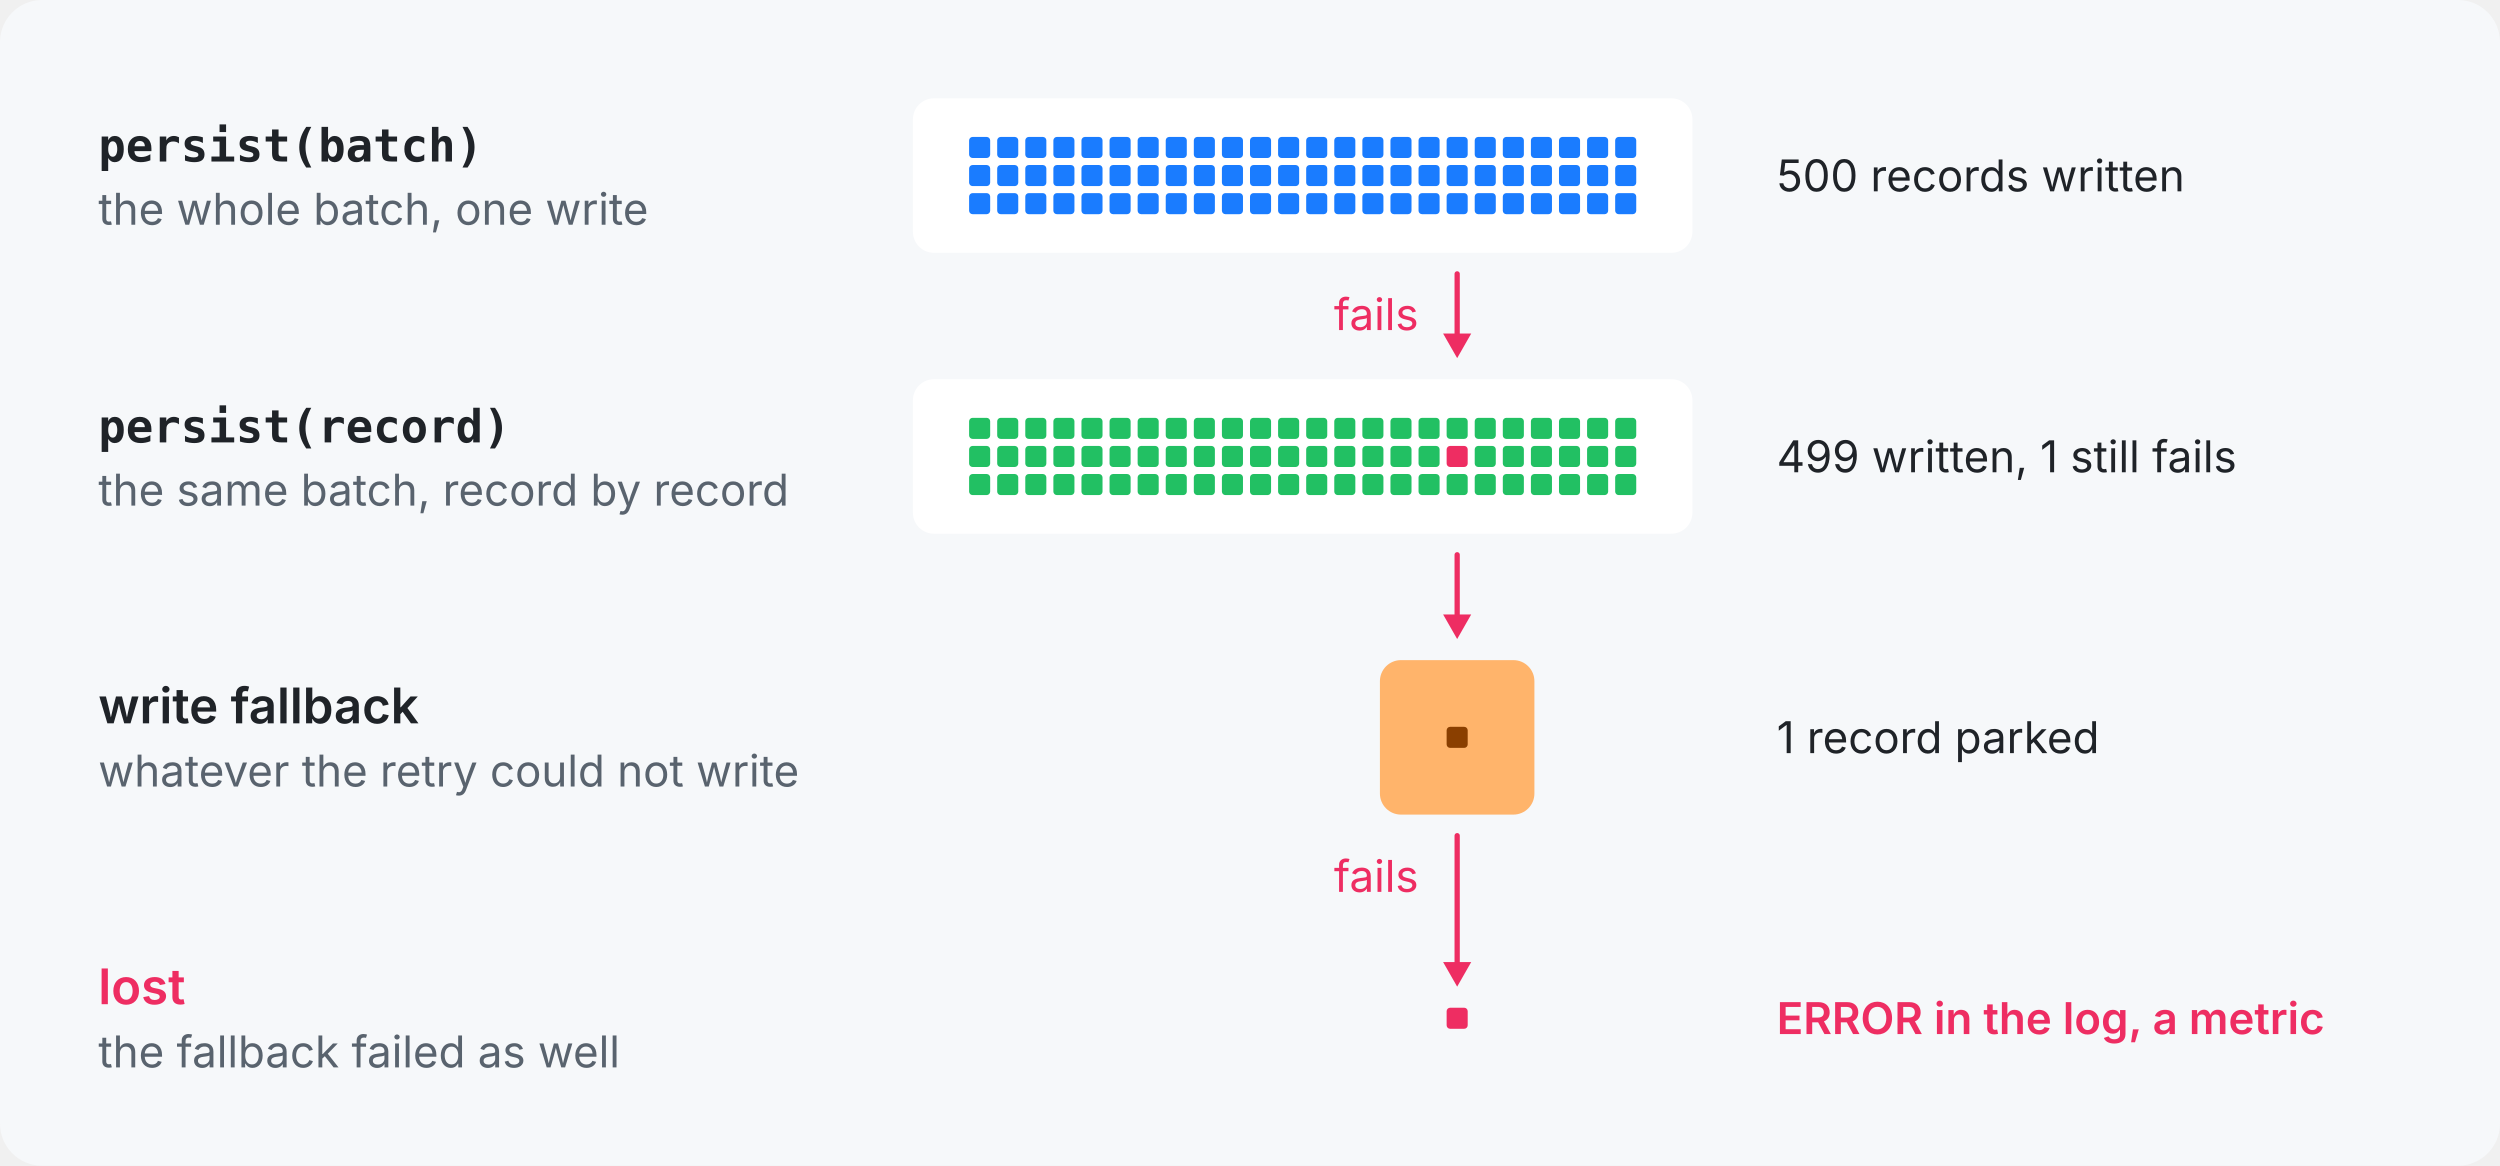
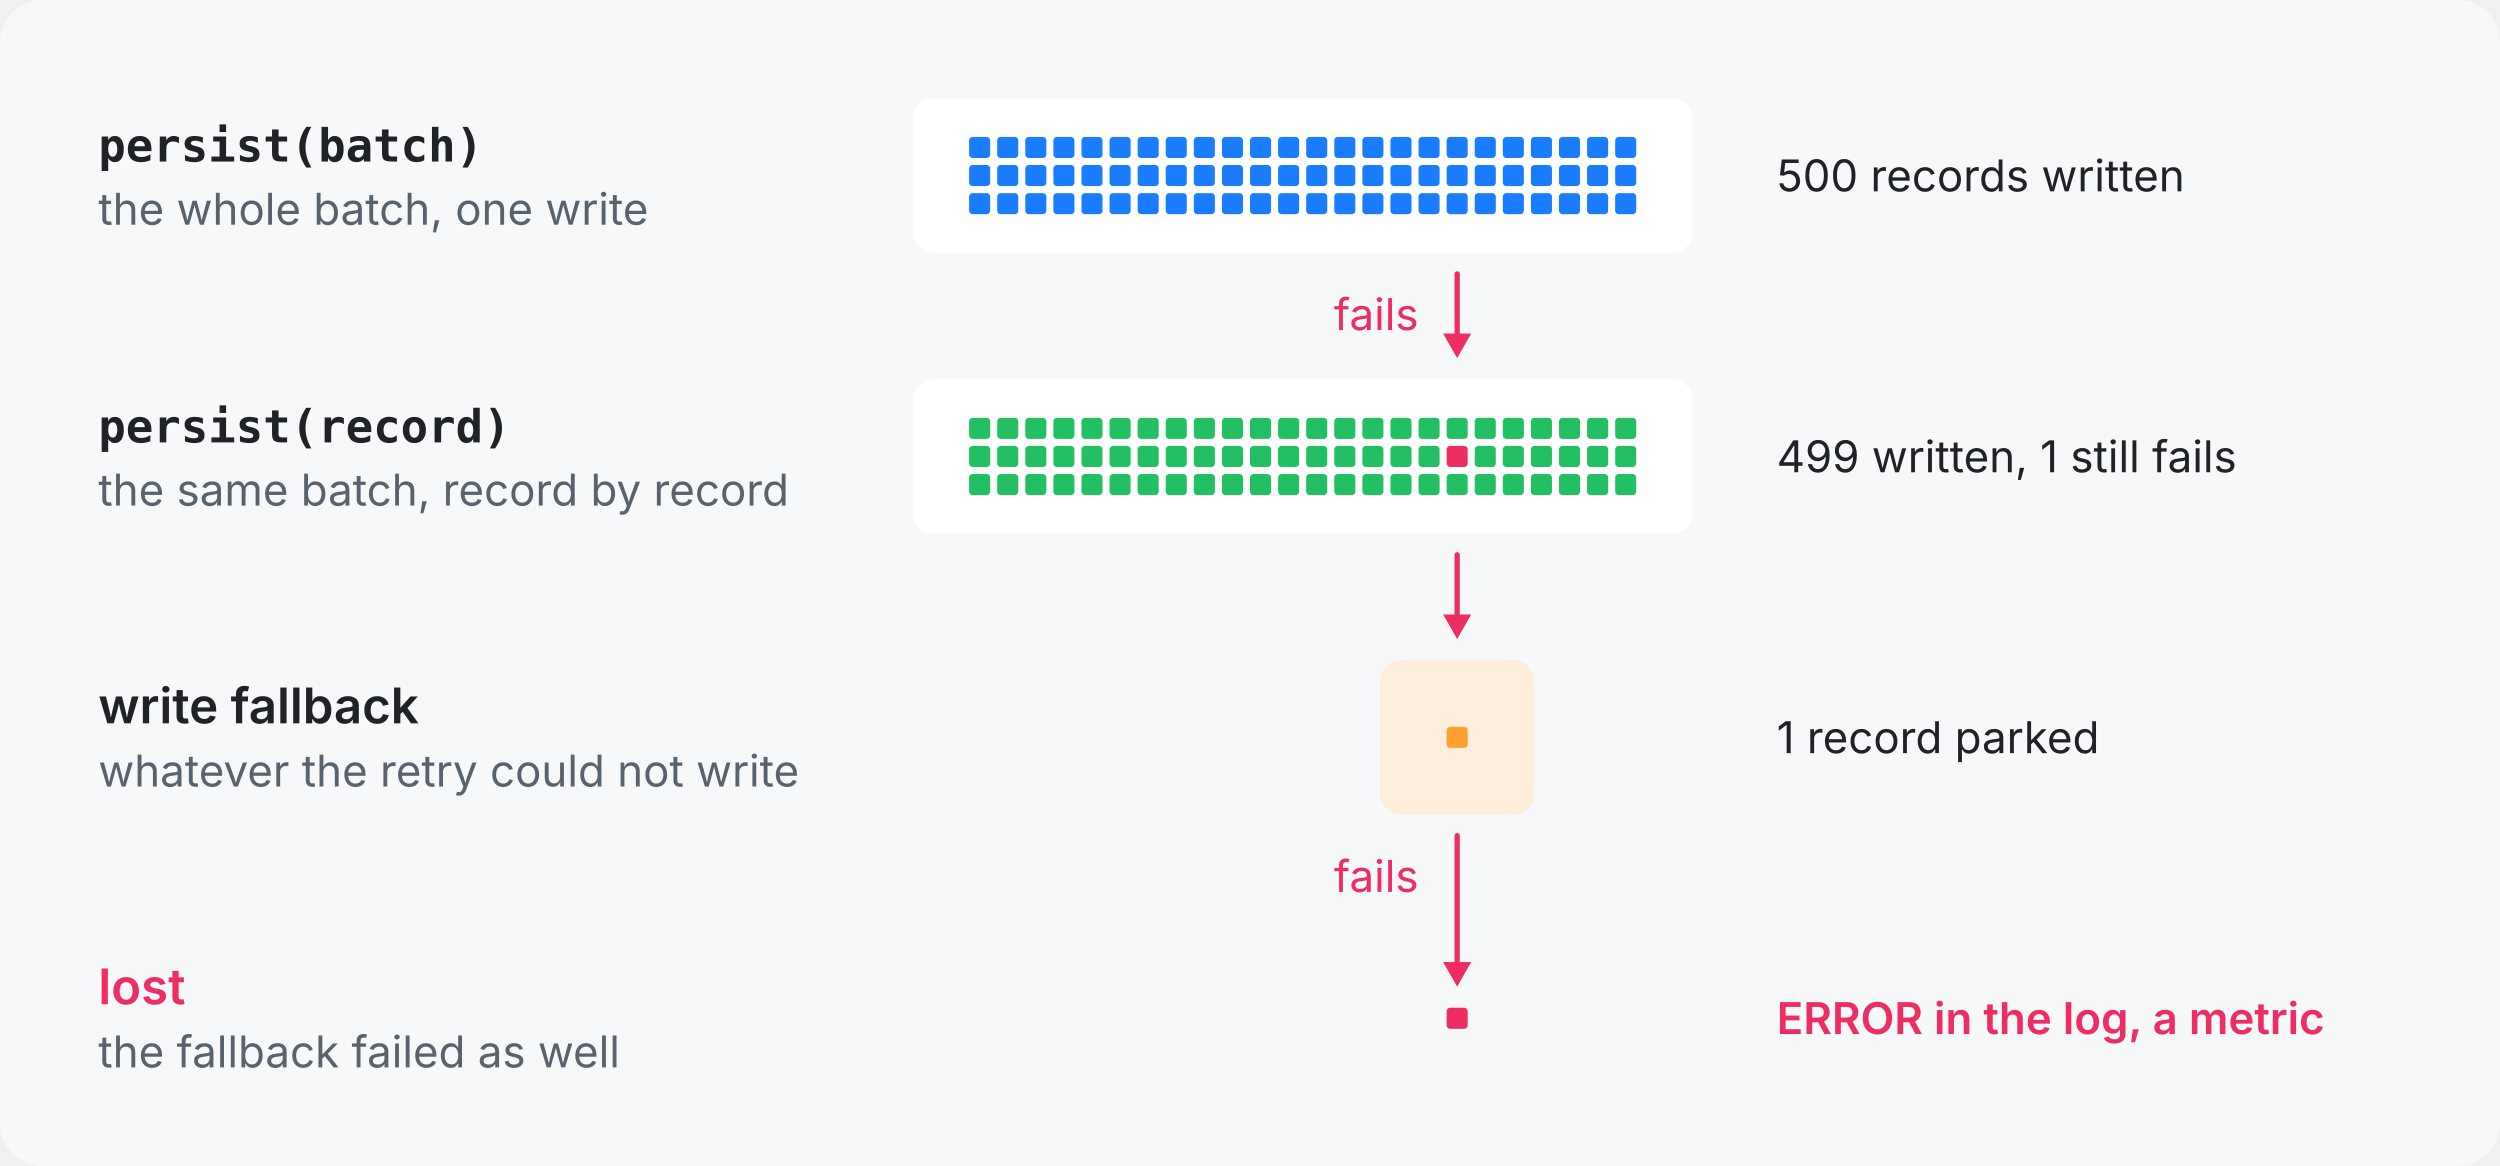
<svg xmlns="http://www.w3.org/2000/svg" viewBox="0 0 712 332" width="712" height="332" role="img">
  <rect width="712" height="332" rx="12" fill="#F6F8FA" />
  <g transform="translate(12,12)">
    <text x="16.0" y="34.0" font-family="ui-monospace, SFMono-Regular, 'SF Mono', Menlo, Consolas, monospace" font-size="13" font-weight="600" fill="#1F2328" text-anchor="start">persist(batch)</text>
    <text x="16.0" y="52.0" font-family="-apple-system, BlinkMacSystemFont, 'Segoe UI', Inter, Helvetica, Arial, sans-serif" font-size="12.5" font-weight="400" fill="#59636E" text-anchor="start">the whole batch, one write</text>
    <text x="494.0" y="42.5" font-family="-apple-system, BlinkMacSystemFont, 'Segoe UI', Inter, Helvetica, Arial, sans-serif" font-size="12.5" font-weight="400" fill="#1F2328" text-anchor="start">500 records written</text>
    <text x="16.0" y="114.0" font-family="ui-monospace, SFMono-Regular, 'SF Mono', Menlo, Consolas, monospace" font-size="13" font-weight="600" fill="#1F2328" text-anchor="start">persist(record)</text>
    <text x="16.0" y="132.0" font-family="-apple-system, BlinkMacSystemFont, 'Segoe UI', Inter, Helvetica, Arial, sans-serif" font-size="12.5" font-weight="400" fill="#59636E" text-anchor="start">the same batch, record by record</text>
    <text x="494.0" y="122.5" font-family="-apple-system, BlinkMacSystemFont, 'Segoe UI', Inter, Helvetica, Arial, sans-serif" font-size="12.5" font-weight="400" fill="#1F2328" text-anchor="start">499 written, 1 still fails</text>
    <text x="16.0" y="194.0" font-family="-apple-system, BlinkMacSystemFont, 'Segoe UI', Inter, Helvetica, Arial, sans-serif" font-size="14" font-weight="600" fill="#1F2328" text-anchor="start">write fallback</text>
    <text x="16.0" y="212.0" font-family="-apple-system, BlinkMacSystemFont, 'Segoe UI', Inter, Helvetica, Arial, sans-serif" font-size="12.5" font-weight="400" fill="#59636E" text-anchor="start">whatever the retry could not write</text>
    <text x="494.0" y="202.5" font-family="-apple-system, BlinkMacSystemFont, 'Segoe UI', Inter, Helvetica, Arial, sans-serif" font-size="12.5" font-weight="400" fill="#1F2328" text-anchor="start">1 record parked</text>
    <text x="16.0" y="274.0" font-family="-apple-system, BlinkMacSystemFont, 'Segoe UI', Inter, Helvetica, Arial, sans-serif" font-size="14" font-weight="600" fill="#EE2D62" text-anchor="start">lost</text>
    <text x="16.0" y="292.0" font-family="-apple-system, BlinkMacSystemFont, 'Segoe UI', Inter, Helvetica, Arial, sans-serif" font-size="12.5" font-weight="400" fill="#59636E" text-anchor="start">the fallback failed as well</text>
    <text x="494.0" y="282.5" font-family="-apple-system, BlinkMacSystemFont, 'Segoe UI', Inter, Helvetica, Arial, sans-serif" font-size="12.5" font-weight="600" fill="#EE2D62" text-anchor="start">ERROR in the log, a metric</text>
    <rect x="248.0" y="16.0" width="222.0" height="44.0" rx="6" fill="#FFFFFF" />
    <rect x="264.0" y="27.0" width="6.0" height="6.0" rx="1" fill="#1A7CFF" />
    <rect x="264.0" y="35.0" width="6.0" height="6.0" rx="1" fill="#1A7CFF" />
    <rect x="264.0" y="43.0" width="6.0" height="6.0" rx="1" fill="#1A7CFF" />
    <rect x="272.0" y="27.0" width="6.0" height="6.0" rx="1" fill="#1A7CFF" />
    <rect x="272.0" y="35.0" width="6.0" height="6.0" rx="1" fill="#1A7CFF" />
    <rect x="272.0" y="43.0" width="6.0" height="6.0" rx="1" fill="#1A7CFF" />
    <rect x="280.0" y="27.0" width="6.0" height="6.0" rx="1" fill="#1A7CFF" />
    <rect x="280.0" y="35.0" width="6.0" height="6.0" rx="1" fill="#1A7CFF" />
    <rect x="280.0" y="43.0" width="6.0" height="6.0" rx="1" fill="#1A7CFF" />
    <rect x="288.0" y="27.0" width="6.0" height="6.0" rx="1" fill="#1A7CFF" />
    <rect x="288.0" y="35.0" width="6.0" height="6.0" rx="1" fill="#1A7CFF" />
    <rect x="288.0" y="43.0" width="6.0" height="6.0" rx="1" fill="#1A7CFF" />
    <rect x="296.0" y="27.0" width="6.0" height="6.0" rx="1" fill="#1A7CFF" />
    <rect x="296.0" y="35.0" width="6.0" height="6.0" rx="1" fill="#1A7CFF" />
    <rect x="296.0" y="43.0" width="6.0" height="6.0" rx="1" fill="#1A7CFF" />
    <rect x="304.0" y="27.0" width="6.0" height="6.0" rx="1" fill="#1A7CFF" />
    <rect x="304.0" y="35.0" width="6.0" height="6.0" rx="1" fill="#1A7CFF" />
    <rect x="304.0" y="43.0" width="6.0" height="6.0" rx="1" fill="#1A7CFF" />
    <rect x="312.0" y="27.0" width="6.0" height="6.0" rx="1" fill="#1A7CFF" />
    <rect x="312.0" y="35.0" width="6.0" height="6.0" rx="1" fill="#1A7CFF" />
    <rect x="312.0" y="43.0" width="6.0" height="6.0" rx="1" fill="#1A7CFF" />
    <rect x="320.0" y="27.0" width="6.0" height="6.0" rx="1" fill="#1A7CFF" />
    <rect x="320.0" y="35.0" width="6.0" height="6.0" rx="1" fill="#1A7CFF" />
    <rect x="320.0" y="43.0" width="6.0" height="6.0" rx="1" fill="#1A7CFF" />
    <rect x="328.0" y="27.0" width="6.0" height="6.0" rx="1" fill="#1A7CFF" />
    <rect x="328.0" y="35.0" width="6.0" height="6.0" rx="1" fill="#1A7CFF" />
    <rect x="328.0" y="43.0" width="6.0" height="6.0" rx="1" fill="#1A7CFF" />
    <rect x="336.0" y="27.0" width="6.0" height="6.0" rx="1" fill="#1A7CFF" />
    <rect x="336.0" y="35.0" width="6.0" height="6.0" rx="1" fill="#1A7CFF" />
    <rect x="336.0" y="43.0" width="6.0" height="6.0" rx="1" fill="#1A7CFF" />
    <rect x="344.0" y="27.0" width="6.0" height="6.0" rx="1" fill="#1A7CFF" />
    <rect x="344.0" y="35.0" width="6.0" height="6.0" rx="1" fill="#1A7CFF" />
    <rect x="344.0" y="43.0" width="6.0" height="6.0" rx="1" fill="#1A7CFF" />
    <rect x="352.0" y="27.0" width="6.0" height="6.0" rx="1" fill="#1A7CFF" />
    <rect x="352.0" y="35.0" width="6.0" height="6.0" rx="1" fill="#1A7CFF" />
    <rect x="352.0" y="43.0" width="6.0" height="6.0" rx="1" fill="#1A7CFF" />
    <rect x="360.0" y="27.0" width="6.0" height="6.0" rx="1" fill="#1A7CFF" />
    <rect x="360.0" y="35.0" width="6.0" height="6.0" rx="1" fill="#1A7CFF" />
    <rect x="360.0" y="43.0" width="6.0" height="6.0" rx="1" fill="#1A7CFF" />
    <rect x="368.0" y="27.0" width="6.0" height="6.0" rx="1" fill="#1A7CFF" />
    <rect x="368.0" y="35.0" width="6.0" height="6.0" rx="1" fill="#1A7CFF" />
    <rect x="368.0" y="43.0" width="6.0" height="6.0" rx="1" fill="#1A7CFF" />
    <rect x="376.0" y="27.0" width="6.0" height="6.0" rx="1" fill="#1A7CFF" />
    <rect x="376.0" y="35.0" width="6.0" height="6.0" rx="1" fill="#1A7CFF" />
    <rect x="376.0" y="43.0" width="6.0" height="6.0" rx="1" fill="#1A7CFF" />
    <rect x="384.0" y="27.0" width="6.0" height="6.0" rx="1" fill="#1A7CFF" />
    <rect x="384.0" y="35.0" width="6.0" height="6.0" rx="1" fill="#1A7CFF" />
    <rect x="384.0" y="43.0" width="6.0" height="6.0" rx="1" fill="#1A7CFF" />
    <rect x="392.0" y="27.0" width="6.0" height="6.0" rx="1" fill="#1A7CFF" />
    <rect x="392.0" y="35.0" width="6.0" height="6.0" rx="1" fill="#1A7CFF" />
    <rect x="392.0" y="43.0" width="6.0" height="6.0" rx="1" fill="#1A7CFF" />
    <rect x="400.0" y="27.0" width="6.0" height="6.0" rx="1" fill="#1A7CFF" />
    <rect x="400.0" y="35.0" width="6.0" height="6.0" rx="1" fill="#1A7CFF" />
    <rect x="400.0" y="43.0" width="6.0" height="6.0" rx="1" fill="#1A7CFF" />
    <rect x="408.0" y="27.0" width="6.0" height="6.0" rx="1" fill="#1A7CFF" />
    <rect x="408.0" y="35.0" width="6.0" height="6.0" rx="1" fill="#1A7CFF" />
    <rect x="408.0" y="43.0" width="6.0" height="6.0" rx="1" fill="#1A7CFF" />
    <rect x="416.0" y="27.0" width="6.0" height="6.0" rx="1" fill="#1A7CFF" />
    <rect x="416.0" y="35.0" width="6.0" height="6.0" rx="1" fill="#1A7CFF" />
    <rect x="416.0" y="43.0" width="6.0" height="6.0" rx="1" fill="#1A7CFF" />
    <rect x="424.0" y="27.0" width="6.0" height="6.0" rx="1" fill="#1A7CFF" />
    <rect x="424.0" y="35.0" width="6.0" height="6.0" rx="1" fill="#1A7CFF" />
    <rect x="424.0" y="43.0" width="6.0" height="6.0" rx="1" fill="#1A7CFF" />
    <rect x="432.0" y="27.0" width="6.0" height="6.0" rx="1" fill="#1A7CFF" />
    <rect x="432.0" y="35.0" width="6.0" height="6.0" rx="1" fill="#1A7CFF" />
    <rect x="432.0" y="43.0" width="6.0" height="6.0" rx="1" fill="#1A7CFF" />
    <rect x="440.0" y="27.0" width="6.0" height="6.0" rx="1" fill="#1A7CFF" />
    <rect x="440.0" y="35.0" width="6.0" height="6.0" rx="1" fill="#1A7CFF" />
    <rect x="440.0" y="43.0" width="6.0" height="6.0" rx="1" fill="#1A7CFF" />
    <rect x="448.0" y="27.0" width="6.0" height="6.0" rx="1" fill="#1A7CFF" />
    <rect x="448.0" y="35.0" width="6.0" height="6.0" rx="1" fill="#1A7CFF" />
    <rect x="448.0" y="43.0" width="6.0" height="6.0" rx="1" fill="#1A7CFF" />
    <rect x="248.0" y="96.0" width="222.0" height="44.0" rx="6" fill="#FFFFFF" />
    <rect x="264.0" y="107.0" width="6.0" height="6.0" rx="1" fill="#22C063" />
    <rect x="264.0" y="115.0" width="6.0" height="6.0" rx="1" fill="#22C063" />
    <rect x="264.0" y="123.0" width="6.0" height="6.0" rx="1" fill="#22C063" />
    <rect x="272.0" y="107.0" width="6.0" height="6.0" rx="1" fill="#22C063" />
    <rect x="272.0" y="115.0" width="6.0" height="6.0" rx="1" fill="#22C063" />
    <rect x="272.0" y="123.0" width="6.0" height="6.0" rx="1" fill="#22C063" />
    <rect x="280.0" y="107.0" width="6.0" height="6.0" rx="1" fill="#22C063" />
    <rect x="280.0" y="115.0" width="6.0" height="6.0" rx="1" fill="#22C063" />
    <rect x="280.0" y="123.0" width="6.0" height="6.0" rx="1" fill="#22C063" />
    <rect x="288.0" y="107.0" width="6.0" height="6.0" rx="1" fill="#22C063" />
    <rect x="288.0" y="115.0" width="6.0" height="6.0" rx="1" fill="#22C063" />
    <rect x="288.0" y="123.0" width="6.0" height="6.0" rx="1" fill="#22C063" />
    <rect x="296.0" y="107.0" width="6.0" height="6.0" rx="1" fill="#22C063" />
    <rect x="296.0" y="115.0" width="6.0" height="6.0" rx="1" fill="#22C063" />
    <rect x="296.0" y="123.0" width="6.0" height="6.0" rx="1" fill="#22C063" />
    <rect x="304.0" y="107.0" width="6.0" height="6.0" rx="1" fill="#22C063" />
    <rect x="304.0" y="115.0" width="6.0" height="6.0" rx="1" fill="#22C063" />
    <rect x="304.0" y="123.0" width="6.0" height="6.0" rx="1" fill="#22C063" />
    <rect x="312.0" y="107.0" width="6.0" height="6.0" rx="1" fill="#22C063" />
    <rect x="312.0" y="115.0" width="6.0" height="6.0" rx="1" fill="#22C063" />
    <rect x="312.0" y="123.0" width="6.0" height="6.0" rx="1" fill="#22C063" />
    <rect x="320.0" y="107.0" width="6.0" height="6.0" rx="1" fill="#22C063" />
    <rect x="320.0" y="115.0" width="6.0" height="6.0" rx="1" fill="#22C063" />
    <rect x="320.0" y="123.0" width="6.0" height="6.0" rx="1" fill="#22C063" />
    <rect x="328.0" y="107.0" width="6.0" height="6.0" rx="1" fill="#22C063" />
    <rect x="328.0" y="115.0" width="6.0" height="6.0" rx="1" fill="#22C063" />
    <rect x="328.0" y="123.0" width="6.0" height="6.0" rx="1" fill="#22C063" />
    <rect x="336.0" y="107.0" width="6.0" height="6.0" rx="1" fill="#22C063" />
    <rect x="336.0" y="115.0" width="6.0" height="6.0" rx="1" fill="#22C063" />
    <rect x="336.0" y="123.0" width="6.0" height="6.0" rx="1" fill="#22C063" />
    <rect x="344.0" y="107.0" width="6.0" height="6.0" rx="1" fill="#22C063" />
    <rect x="344.0" y="115.0" width="6.0" height="6.0" rx="1" fill="#22C063" />
    <rect x="344.0" y="123.0" width="6.0" height="6.0" rx="1" fill="#22C063" />
    <rect x="352.0" y="107.0" width="6.0" height="6.0" rx="1" fill="#22C063" />
    <rect x="352.0" y="115.0" width="6.0" height="6.0" rx="1" fill="#22C063" />
    <rect x="352.0" y="123.0" width="6.0" height="6.0" rx="1" fill="#22C063" />
    <rect x="360.0" y="107.0" width="6.0" height="6.0" rx="1" fill="#22C063" />
    <rect x="360.0" y="115.0" width="6.0" height="6.0" rx="1" fill="#22C063" />
    <rect x="360.0" y="123.0" width="6.0" height="6.0" rx="1" fill="#22C063" />
    <rect x="368.0" y="107.0" width="6.0" height="6.0" rx="1" fill="#22C063" />
    <rect x="368.0" y="115.0" width="6.0" height="6.0" rx="1" fill="#22C063" />
    <rect x="368.0" y="123.0" width="6.0" height="6.0" rx="1" fill="#22C063" />
    <rect x="376.0" y="107.0" width="6.0" height="6.0" rx="1" fill="#22C063" />
    <rect x="376.0" y="115.0" width="6.0" height="6.0" rx="1" fill="#22C063" />
    <rect x="376.0" y="123.0" width="6.0" height="6.0" rx="1" fill="#22C063" />
    <rect x="384.0" y="107.0" width="6.0" height="6.0" rx="1" fill="#22C063" />
    <rect x="384.0" y="115.0" width="6.0" height="6.0" rx="1" fill="#22C063" />
    <rect x="384.0" y="123.0" width="6.0" height="6.0" rx="1" fill="#22C063" />
    <rect x="392.0" y="107.0" width="6.0" height="6.0" rx="1" fill="#22C063" />
    <rect x="392.0" y="115.0" width="6.0" height="6.0" rx="1" fill="#22C063" />
    <rect x="392.0" y="123.0" width="6.0" height="6.0" rx="1" fill="#22C063" />
    <rect x="400.0" y="107.0" width="6.0" height="6.0" rx="1" fill="#22C063" />
    <rect x="400.0" y="115.0" width="6.0" height="6.0" rx="1" fill="#EE2D62" />
    <rect x="400.0" y="123.0" width="6.0" height="6.0" rx="1" fill="#22C063" />
    <rect x="408.0" y="107.0" width="6.0" height="6.0" rx="1" fill="#22C063" />
    <rect x="408.0" y="115.0" width="6.0" height="6.0" rx="1" fill="#22C063" />
    <rect x="408.0" y="123.0" width="6.0" height="6.0" rx="1" fill="#22C063" />
    <rect x="416.0" y="107.0" width="6.0" height="6.0" rx="1" fill="#22C063" />
    <rect x="416.0" y="115.0" width="6.0" height="6.0" rx="1" fill="#22C063" />
    <rect x="416.0" y="123.0" width="6.0" height="6.0" rx="1" fill="#22C063" />
    <rect x="424.0" y="107.0" width="6.0" height="6.0" rx="1" fill="#22C063" />
    <rect x="424.0" y="115.0" width="6.0" height="6.0" rx="1" fill="#22C063" />
    <rect x="424.0" y="123.0" width="6.0" height="6.0" rx="1" fill="#22C063" />
    <rect x="432.0" y="107.0" width="6.0" height="6.0" rx="1" fill="#22C063" />
    <rect x="432.0" y="115.0" width="6.0" height="6.0" rx="1" fill="#22C063" />
    <rect x="432.0" y="123.0" width="6.0" height="6.0" rx="1" fill="#22C063" />
    <rect x="440.0" y="107.0" width="6.0" height="6.0" rx="1" fill="#22C063" />
    <rect x="440.0" y="115.0" width="6.0" height="6.0" rx="1" fill="#22C063" />
    <rect x="440.0" y="123.0" width="6.0" height="6.0" rx="1" fill="#22C063" />
    <rect x="448.0" y="107.0" width="6.0" height="6.0" rx="1" fill="#22C063" />
    <rect x="448.0" y="115.0" width="6.0" height="6.0" rx="1" fill="#22C063" />
    <rect x="448.0" y="123.0" width="6.0" height="6.0" rx="1" fill="#22C063" />
-     <rect x="381.0" y="176.0" width="44.0" height="44.0" rx="6" fill="#FFB46B" />
-     <rect x="400.0" y="195.0" width="6.0" height="6.0" rx="1" fill="#8A3F00" />
+     <rect x="381.0" y="176.0" width="44.0" height="44.0" rx="6" fill="#FFEEDC" />
+     <rect x="400.0" y="195.0" width="6.0" height="6.0" rx="1" fill="#FF9F2E" />
    <rect x="400.0" y="275.0" width="6.0" height="6.0" rx="1" fill="#EE2D62" />
    <path d="M403.0,66 L403.0,84" stroke="#EE2D62" stroke-width="1.5" fill="none" stroke-linecap="round" stroke-linejoin="round" />
    <path d="M399.0,83 L403.0,90 L407.0,83 Z" fill="#EE2D62" />
    <path d="M403.0,146 L403.0,164" stroke="#EE2D62" stroke-width="1.5" fill="none" stroke-linecap="round" stroke-linejoin="round" />
    <path d="M399.0,163 L403.0,170 L407.0,163 Z" fill="#EE2D62" />
    <path d="M403.0,226 L403.0,263.0" stroke="#EE2D62" stroke-width="1.5" fill="none" stroke-linecap="round" stroke-linejoin="round" />
    <path d="M399.0,262.0 L403.0,269.0 L407.0,262.0 Z" fill="#EE2D62" />
    <text x="392.0" y="82.0" font-family="-apple-system, BlinkMacSystemFont, 'Segoe UI', Inter, Helvetica, Arial, sans-serif" font-size="12.5" font-weight="400" fill="#EE2D62" text-anchor="end">fails</text>
    <text x="392.0" y="242.0" font-family="-apple-system, BlinkMacSystemFont, 'Segoe UI', Inter, Helvetica, Arial, sans-serif" font-size="12.5" font-weight="400" fill="#EE2D62" text-anchor="end">fails</text>
  </g>
</svg>
